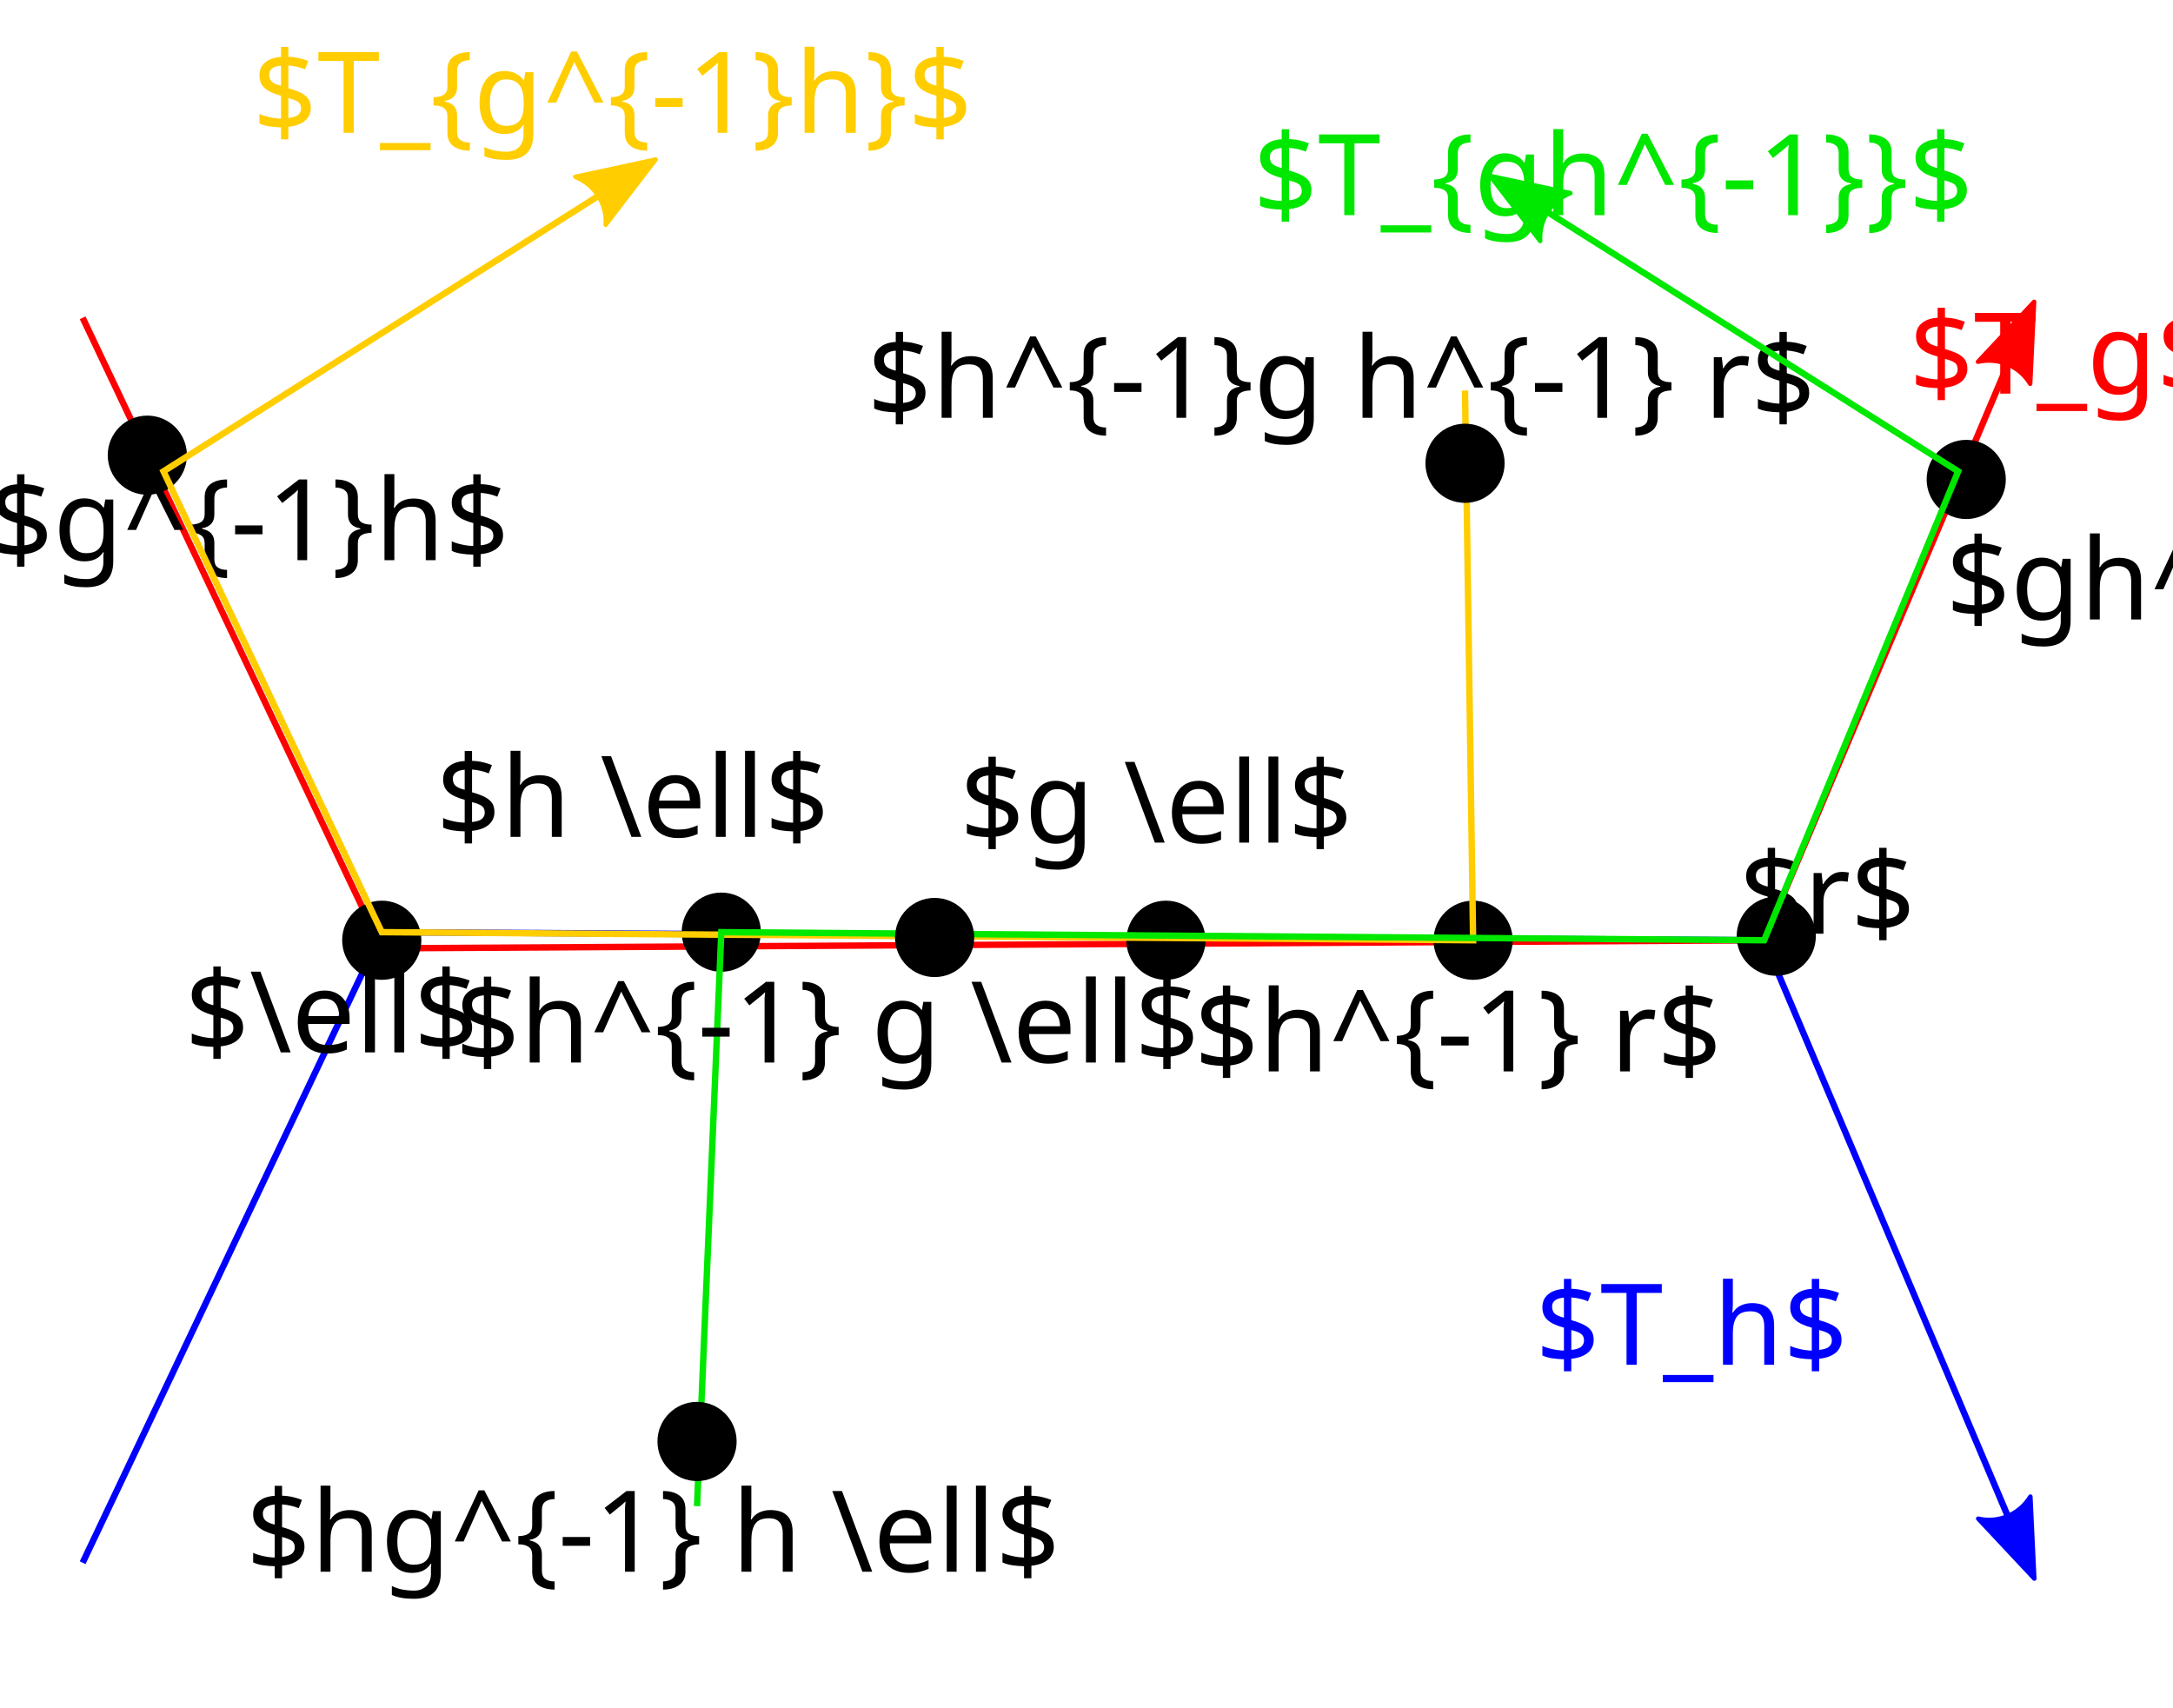
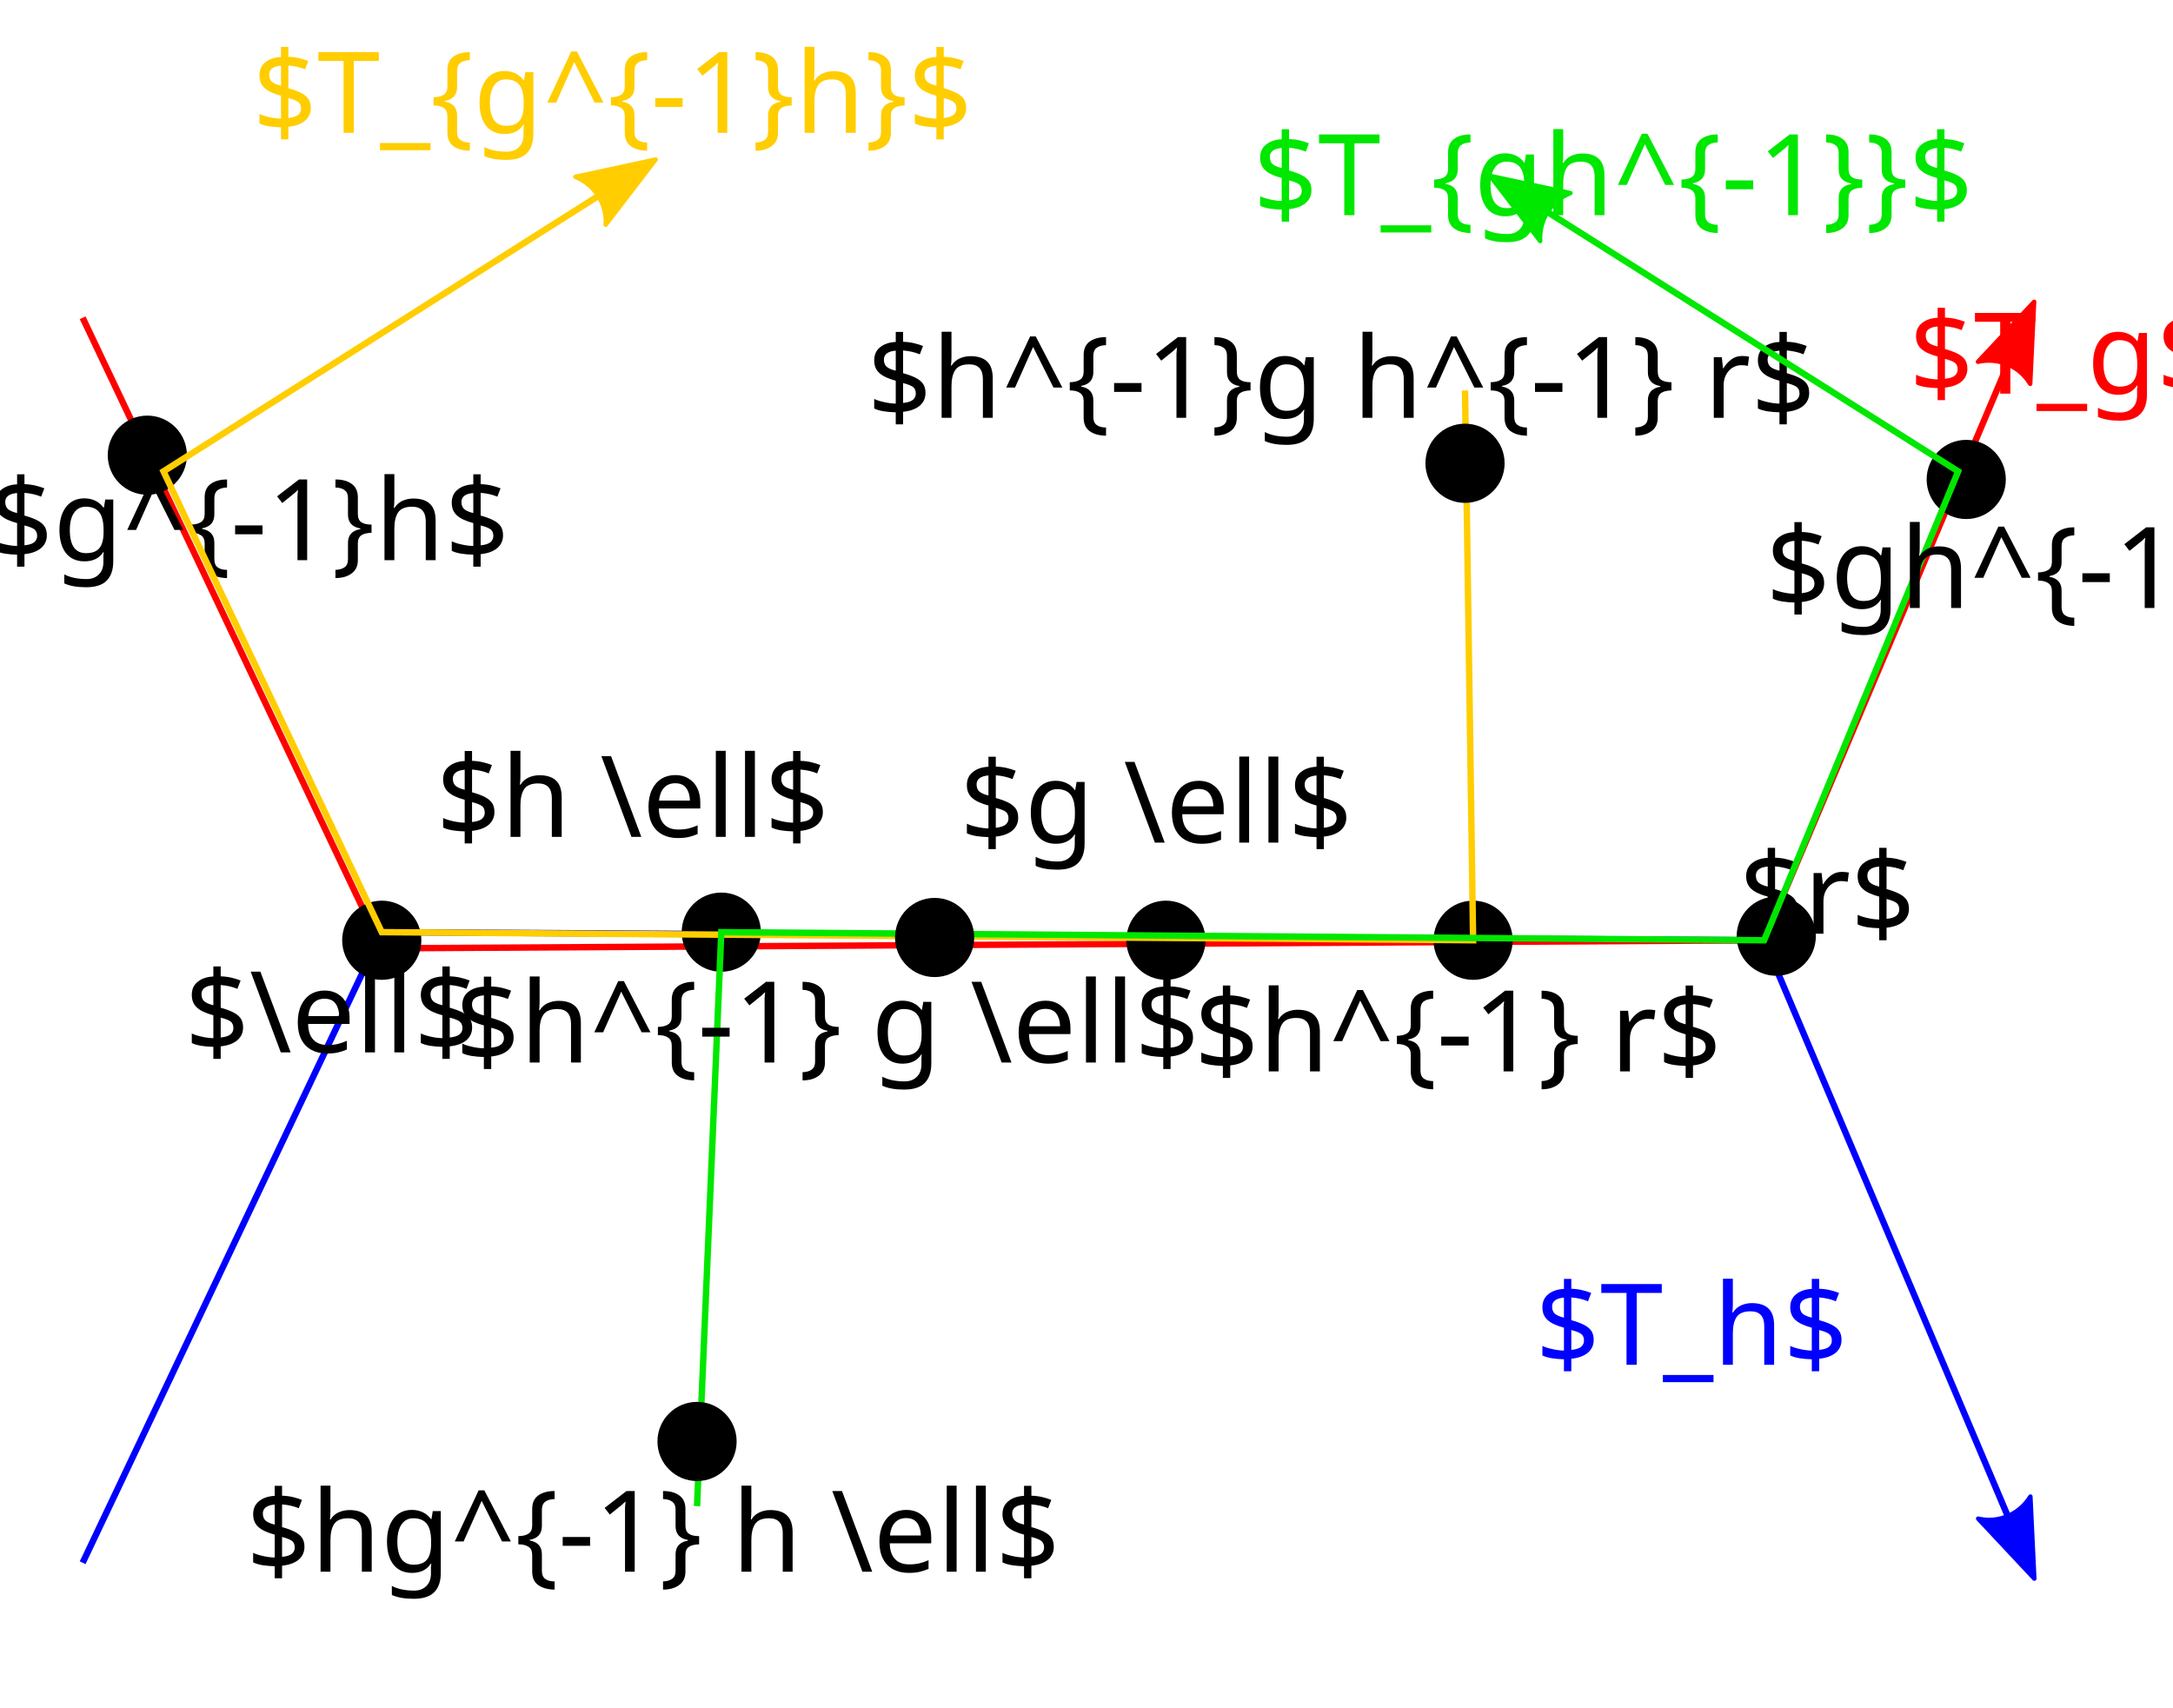
<svg xmlns="http://www.w3.org/2000/svg" width="8in" height="6.287in" viewBox="0 0 203.2 159.69" version="1.1" id="svg8">
  <defs id="defs2">
    <marker style="overflow:visible" id="marker1590" refX="0" refY="0" orient="auto">
      <path transform="matrix(-1.1,0,0,-1.1,-1.1,0)" d="M 8.719,4.034 -2.207,0.016 8.719,-4.002 c -1.745,2.372 -1.735,5.617 -6e-7,8.035 z" style="fill:#00e700;fill-opacity:1;fill-rule:evenodd;stroke:#00e700;stroke-width:0.625;stroke-linejoin:round;stroke-opacity:1" id="path1588" />
    </marker>
    <marker style="overflow:visible" id="marker1420" refX="0" refY="0" orient="auto">
      <path transform="matrix(-1.1,0,0,-1.1,-1.1,0)" d="M 8.719,4.034 -2.207,0.016 8.719,-4.002 c -1.745,2.372 -1.735,5.617 -6e-7,8.035 z" style="fill:#ffcd00;fill-opacity:1;fill-rule:evenodd;stroke:#ffcd00;stroke-width:0.625;stroke-linejoin:round;stroke-opacity:1" id="path1418" />
    </marker>
    <marker style="overflow:visible" id="Arrow2Lend" refX="0" refY="0" orient="auto">
      <path transform="matrix(-1.1,0,0,-1.1,-1.1,0)" d="M 8.719,4.034 -2.207,0.016 8.719,-4.002 c -1.745,2.372 -1.735,5.617 -6e-7,8.035 z" style="fill:#0000ff;fill-opacity:1;fill-rule:evenodd;stroke:#0000ff;stroke-width:0.625;stroke-linejoin:round;stroke-opacity:1" id="path856" />
    </marker>
    <marker style="overflow:visible" id="Arrow2Lend-0" refX="0" refY="0" orient="auto">
      <path transform="matrix(-1.1,0,0,-1.1,-1.1,0)" d="M 8.719,4.034 -2.207,0.016 8.719,-4.002 c -1.745,2.372 -1.735,5.617 -6e-7,8.035 z" style="fill:#ff0000;fill-opacity:1;fill-rule:evenodd;stroke:#ff0000;stroke-width:0.625;stroke-linejoin:round;stroke-opacity:1" id="path856-1" />
    </marker>
  </defs>
  <g id="layer1" transform="translate(-9.13169,-37.16829)">
    <path style="fill:none;stroke:#0000ff;stroke-width:0.6;stroke-linecap:butt;stroke-linejoin:miter;stroke-miterlimit:4;stroke-dasharray:none;stroke-opacity:1;marker-end:url(#Arrow2Lend)" d="m 16.86,183.299 27.97,-58.964 129.268,0.756 24.946,58.964" id="path10" />
    <path style="fill:none;stroke:#ff0000;stroke-width:0.6;stroke-linecap:butt;stroke-linejoin:miter;stroke-miterlimit:4;stroke-dasharray:none;stroke-opacity:1;marker-end:url(#Arrow2Lend-0)" d="M 16.86,66.883 44.83,125.847 174.098,125.091 199.045,66.127" id="path10-5" />
    <circle style="stroke:#000000;stroke-width:0.6;stroke-miterlimit:4;stroke-dasharray:none;stroke-opacity:1" id="path1219" cx="175.232" cy="124.713" r="3.402" />
    <circle style="stroke:#000000;stroke-width:0.6;stroke-miterlimit:4;stroke-dasharray:none;stroke-opacity:1" id="path1219-9" cx="44.83" cy="125.091" r="3.402" />
    <circle style="stroke:#000000;stroke-width:0.6;stroke-miterlimit:4;stroke-dasharray:none;stroke-opacity:1" id="path1219-5" cx="76.58" cy="124.335" r="3.402" />
    <circle style="stroke:#000000;stroke-width:0.6;stroke-miterlimit:4;stroke-dasharray:none;stroke-opacity:1" id="path1219-6" cx="118.158" cy="125.091" r="3.402" />
    <circle style="stroke:#000000;stroke-width:0.6;stroke-miterlimit:4;stroke-dasharray:none;stroke-opacity:1" id="path1219-1" cx="146.884" cy="125.091" r="3.402" />
    <circle style="stroke:#000000;stroke-width:0.6;stroke-miterlimit:4;stroke-dasharray:none;stroke-opacity:1" id="path1219-2" cx="22.908" cy="79.734" r="3.402" />
    <circle style="stroke:#000000;stroke-width:0.6;stroke-miterlimit:4;stroke-dasharray:none;stroke-opacity:1" id="path1219-94" cx="192.997" cy="82.002" r="3.402" />
    <text xml:space="preserve" style="font-style:normal;font-weight:normal;font-size:10.583px;line-height:1.25;font-family:sans-serif;text-align:center;text-anchor:middle;fill:#000000;fill-opacity:1;stroke:none;stroke-width:0.265" x="39.295" y="89.553" id="text1288">
      <tspan id="tspan1286" x="39.295" y="89.553" style="text-align:center;text-anchor:middle;stroke-width:0.265">$g^{-1}h$</tspan>
    </text>
    <text xml:space="preserve" style="font-style:normal;font-weight:normal;font-size:10.583px;line-height:1.25;font-family:sans-serif;text-align:center;text-anchor:middle;fill:#000000;fill-opacity:1;stroke:none;stroke-width:0.265" x="47.025" y="135.576" id="text1288-9">
      <tspan id="tspan1286-1" x="47.025" y="135.576" style="text-align:center;text-anchor:middle;stroke-width:0.265">$\ell$</tspan>
    </text>
    <text xml:space="preserve" style="font-style:normal;font-weight:normal;font-size:10.583px;line-height:1.25;font-family:sans-serif;text-align:center;text-anchor:middle;fill:#000000;fill-opacity:1;stroke:none;stroke-width:0.265" x="186.881" y="124.481" id="text1288-9-6">
      <tspan id="tspan1286-1-9" x="186.881" y="124.481" style="text-align:center;text-anchor:middle;stroke-width:0.265">$r$</tspan>
    </text>
    <text xml:space="preserve" style="font-style:normal;font-weight:normal;font-size:10.583px;line-height:1.25;font-family:sans-serif;text-align:center;text-anchor:middle;fill:#000000;fill-opacity:1;stroke:none;stroke-width:0.265" x="75.177" y="115.425" id="text1288-9-4">
      <tspan id="tspan1286-1-8" x="75.177" y="115.425" style="text-align:center;text-anchor:middle;stroke-width:0.265">$h \ell$</tspan>
    </text>
    <text xml:space="preserve" style="font-style:normal;font-weight:normal;font-size:10.583px;line-height:1.25;font-family:sans-serif;text-align:center;text-anchor:middle;fill:#000000;fill-opacity:1;stroke:none;stroke-width:0.265" x="124.139" y="115.96" id="text1288-9-4-0">
      <tspan id="tspan1286-1-8-7" x="124.139" y="115.96" style="text-align:center;text-anchor:middle;stroke-width:0.265">$g \ell$</tspan>
    </text>
    <text xml:space="preserve" style="font-style:normal;font-weight:normal;font-size:10.583px;line-height:1.25;font-family:sans-serif;text-align:center;text-anchor:middle;fill:#000000;fill-opacity:1;stroke:none;stroke-width:0.265" x="152.357" y="137.355" id="text1288-9-4-0-8">
      <tspan id="tspan1286-1-8-7-1" x="152.357" y="137.355" style="text-align:center;text-anchor:middle;stroke-width:0.265">$h^{-1} r$</tspan>
    </text>
    <path style="fill:none;stroke:#ffcd00;stroke-width:0.6;stroke-linecap:butt;stroke-linejoin:miter;stroke-miterlimit:4;stroke-dasharray:none;stroke-opacity:1;marker-end:url(#marker1420)" d="M 146.128,73.686 146.884,125.091 44.83,124.335 24.42,81.246 69.777,52.52" id="path1410" />
    <circle style="stroke:#000000;stroke-width:0.6;stroke-miterlimit:4;stroke-dasharray:none;stroke-opacity:1" id="path1219-94-2" cx="146.128" cy="80.49" r="3.402" />
    <text xml:space="preserve" style="font-style:normal;font-weight:normal;font-size:10.583px;line-height:1.25;font-family:sans-serif;text-align:center;text-anchor:middle;fill:#000000;fill-opacity:1;stroke:none;stroke-width:0.265" x="141.448" y="76.241" id="text1288-9-4-0-8-5">
      <tspan id="tspan1286-1-8-7-1-9" x="141.448" y="76.241" style="text-align:center;text-anchor:middle;stroke-width:0.265">$h^{-1}g h^{-1} r$</tspan>
    </text>
    <path style="fill:none;stroke:#00e700;stroke-width:0.6;stroke-linecap:butt;stroke-linejoin:miter;stroke-miterlimit:4;stroke-dasharray:none;stroke-opacity:1;marker-end:url(#marker1590)" d="m 74.313,178.008 2.268,-53.673 97.518,0.756 18.143,-43.845 -43.089,-27.214" id="path1580" />
    <circle style="stroke:#000000;stroke-width:0.6;stroke-miterlimit:4;stroke-dasharray:none;stroke-opacity:1" id="path1219-94-2-4" cx="74.313" cy="171.96" r="3.402" />
    <text xml:space="preserve" style="font-style:normal;font-weight:normal;font-size:10.583px;line-height:1.25;font-family:sans-serif;text-align:center;text-anchor:middle;fill:#000000;fill-opacity:1;stroke:none;stroke-width:0.265" x="77.091" y="184.141" id="text1288-9-4-8">
      <tspan id="tspan1286-1-8-2" x="77.091" y="184.141" style="text-align:center;text-anchor:middle;stroke-width:0.265">$hg^{-1} h \ell$</tspan>
    </text>
    <text xml:space="preserve" style="font-style:normal;font-weight:normal;font-size:10.583px;line-height:1.25;font-family:sans-serif;text-align:center;text-anchor:middle;fill:#0000ff;fill-opacity:1;stroke:none;stroke-width:0.265" x="174.203" y="164.79" id="text1288-2">
      <tspan id="tspan1286-4" x="174.203" y="164.79" style="text-align:center;text-anchor:middle;fill:#0000ff;fill-opacity:1;stroke-width:0.265">$T_h$</tspan>
    </text>
    <text xml:space="preserve" style="font-style:normal;font-weight:normal;font-size:10.583px;line-height:1.25;font-family:sans-serif;text-align:center;text-anchor:middle;fill:#ff0000;fill-opacity:1;stroke:none;stroke-width:0.265;stroke-miterlimit:4;stroke-dasharray:none" x="209.129" y="73.979" id="text1288-2-3">
      <tspan id="tspan1286-4-2" x="209.129" y="73.979" style="text-align:center;text-anchor:middle;fill:#ff0000;fill-opacity:1;stroke-width:0.265;stroke-miterlimit:4;stroke-dasharray:none">$T_g$</tspan>
    </text>
    <text xml:space="preserve" style="font-style:normal;font-weight:normal;font-size:10.583px;line-height:1.25;font-family:sans-serif;text-align:center;text-anchor:middle;fill:#ffcd00;fill-opacity:1;stroke:none;stroke-width:0.265;stroke-miterlimit:4;stroke-dasharray:none" x="73.287" y="49.589" id="text1288-2-3-3">
      <tspan id="tspan1286-4-2-1" x="73.287" y="49.589" style="text-align:center;text-anchor:middle;fill:#ffcd00;fill-opacity:1;stroke-width:0.265;stroke-miterlimit:4;stroke-dasharray:none">$T_{g^{-1}h}$</tspan>
    </text>
    <text xml:space="preserve" style="font-style:normal;font-weight:normal;font-size:10.583px;line-height:1.25;font-family:sans-serif;text-align:center;text-anchor:middle;fill:#00e700;fill-opacity:1;stroke:none;stroke-width:0.265" x="166.862" y="57.286" id="text1288-2-3-3-9">
      <tspan id="tspan1286-4-2-1-7" x="166.862" y="57.286" style="text-align:center;text-anchor:middle;fill:#00e700;fill-opacity:1;stroke-width:0.265">$T_{gh^{-1}}$</tspan>
    </text>
-     <text xml:space="preserve" style="font-style:normal;font-weight:normal;font-size:10.583px;line-height:1.25;font-family:sans-serif;text-align:center;text-anchor:middle;fill:#000000;fill-opacity:1;stroke:none;stroke-width:0.265" x="225.893" y="95.095" id="text1288-9-6-7">
-       <tspan id="tspan1286-1-9-8" x="225.893" y="95.095" style="text-align:center;text-anchor:middle;stroke-width:0.265">$gh^{-1} r$</tspan>
+     <text xml:space="preserve" style="font-style:normal;font-weight:normal;font-size:10.583px;line-height:1.25;font-family:sans-serif;text-align:center;text-anchor:middle;fill:#000000;fill-opacity:1;stroke:none;stroke-width:0.265" x="209.055" y="94.026" id="text1288-9-6-7">
+       <tspan id="tspan1286-1-9-8" x="209.055" y="94.026" style="text-align:center;text-anchor:middle;stroke-width:0.265">$gh^{-1} r$</tspan>
    </text>
    <circle style="stroke:#000000;stroke-width:0.6;stroke-miterlimit:4;stroke-dasharray:none;stroke-opacity:1" id="path1219-94-2-4-3" cx="96.529" cy="124.833" r="3.402" />
    <text xml:space="preserve" style="font-style:normal;font-weight:normal;font-size:10.583px;line-height:1.25;font-family:sans-serif;text-align:center;text-anchor:middle;fill:#000000;fill-opacity:1;stroke:none;stroke-width:0.265" x="93.379" y="136.525" id="text1288-9-4-6">
      <tspan id="tspan1286-1-8-23" x="93.379" y="136.525" style="text-align:center;text-anchor:middle;stroke-width:0.265">$h^{-1} g \ell$</tspan>
    </text>
  </g>
</svg>
